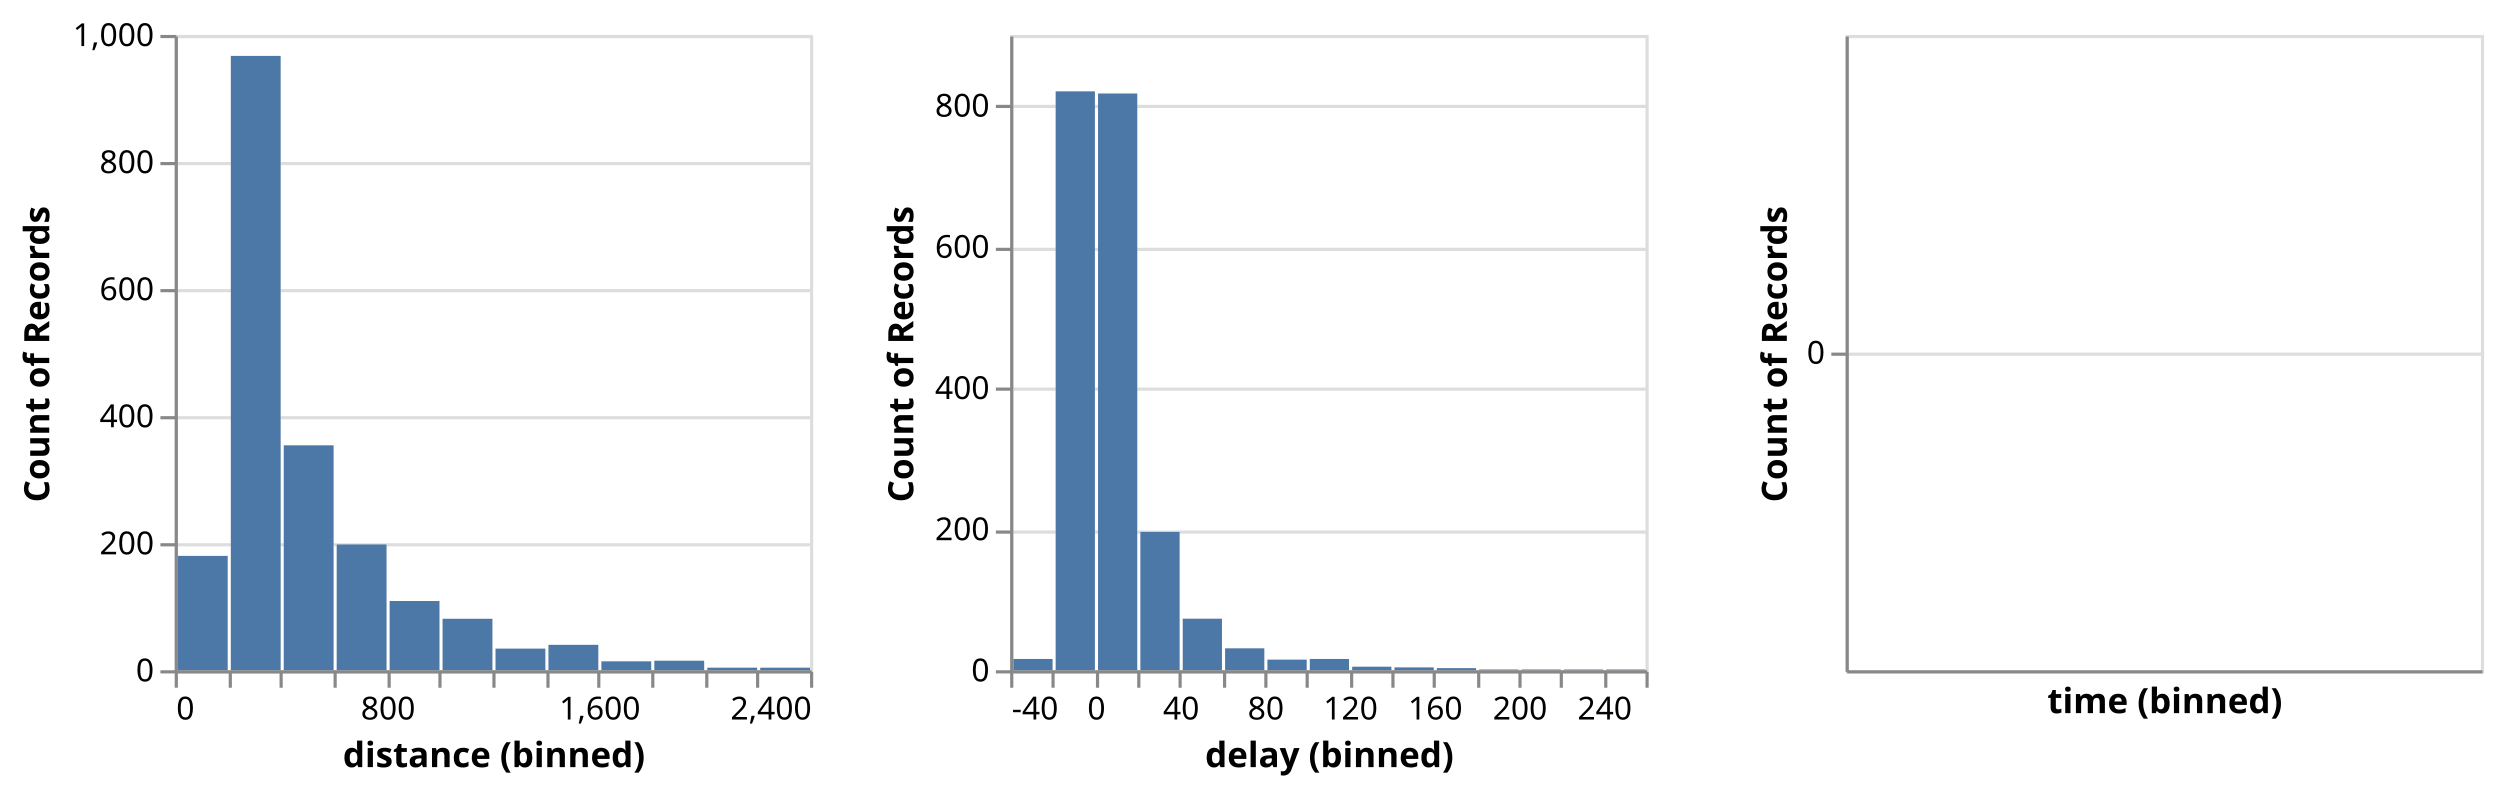
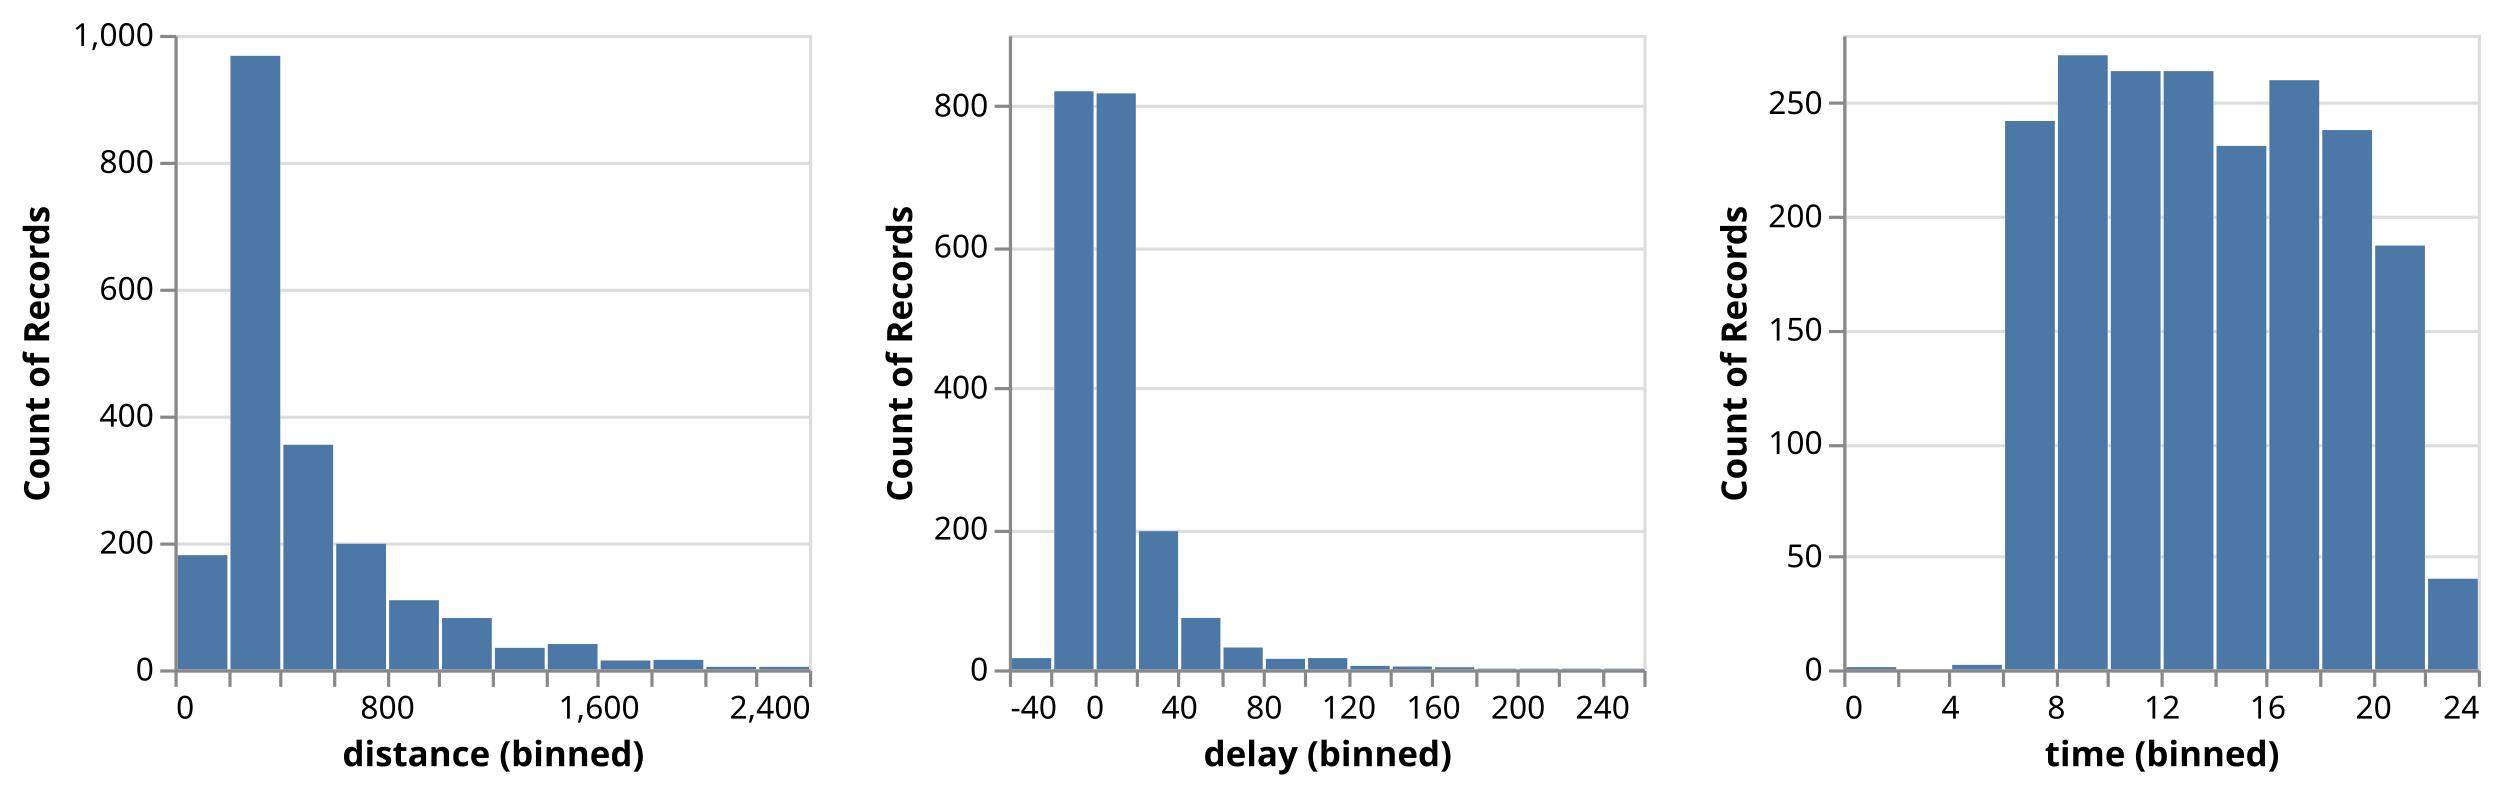
- <svg xmlns="http://www.w3.org/2000/svg" class="marks" width="787" height="249" viewBox="0 0 787 249" version="1.1">
+ <svg xmlns="http://www.w3.org/2000/svg" class="marks" width="788" height="249" viewBox="0 0 788 249" version="1.1">
  <g transform="translate(55,11)">
    <g class="mark-group role-frame root">
      <g transform="translate(0,0)">
        <path class="background" d="M0,0h200v200h-200Z" style="fill: none;" />
        <g>
          <g class="mark-group role-scope child__repeat_column_distance_group">
            <g transform="translate(0,0)">
              <path class="background" d="M0.5,0.5h200v200h-200Z" style="fill: none; stroke: #ddd;" />
              <g>
                <g class="mark-group role-axis">
                  <g transform="translate(0.5,0.5)">
                    <path class="background" d="M0,0h0v0h0Z" style="pointer-events: none; fill: none;" />
                    <g>
                      <g class="mark-rule role-axis-grid" style="pointer-events: none;">
                        <line transform="translate(0,200)" x2="200" y2="0" style="fill: none; stroke: #ddd; stroke-width: 1; opacity: 1;" />
                        <line transform="translate(0,160)" x2="200" y2="0" style="fill: none; stroke: #ddd; stroke-width: 1; opacity: 1;" />
                        <line transform="translate(0,120)" x2="200" y2="0" style="fill: none; stroke: #ddd; stroke-width: 1; opacity: 1;" />
                        <line transform="translate(0,80)" x2="200" y2="0" style="fill: none; stroke: #ddd; stroke-width: 1; opacity: 1;" />
                        <line transform="translate(0,40)" x2="200" y2="0" style="fill: none; stroke: #ddd; stroke-width: 1; opacity: 1;" />
                        <line transform="translate(0,0)" x2="200" y2="0" style="fill: none; stroke: #ddd; stroke-width: 1; opacity: 1;" />
                      </g>
                    </g>
                  </g>
                </g>
                <g class="mark-rect role-mark child__repeat_column_distance_layer_0_marks">
                  <path d="M34.333,129.2h15.667v70.8h-15.667Z" style="fill: #ddd;" />
                  <path d="M51,160.4h15.667v39.6h-15.667Z" style="fill: #ddd;" />
                  <path d="M17.667,6.6h15.667v193.4h-15.667Z" style="fill: #ddd;" />
                  <path d="M1,164h15.667v36h-15.667Z" style="fill: #ddd;" />
                  <path d="M67.667,178.2h15.667v21.8h-15.667Z" style="fill: #ddd;" />
                  <path d="M117.667,192h15.667v8h-15.667Z" style="fill: #ddd;" />
                  <path d="M84.333,183.8h15.667v16.2h-15.667Z" style="fill: #ddd;" />
                  <path d="M167.667,199.2h15.667v0.8h-15.667Z" style="fill: #ddd;" />
                  <path d="M151,197h15.667v3h-15.667Z" style="fill: #ddd;" />
                  <path d="M134.333,197.2h15.667v2.8h-15.667Z" style="fill: #ddd;" />
                  <path d="M101,193.2h15.667v6.8h-15.667Z" style="fill: #ddd;" />
                  <path d="M184.333,199.2h15.667v0.8h-15.667Z" style="fill: #ddd;" />
                </g>
                <g class="mark-rect role-mark child__repeat_column_distance_layer_1_marks">
                  <path d="M34.333,129.2h15.667v70.8h-15.667Z" style="fill: #4c78a8;" />
                  <path d="M51,160.4h15.667v39.6h-15.667Z" style="fill: #4c78a8;" />
                  <path d="M17.667,6.6h15.667v193.4h-15.667Z" style="fill: #4c78a8;" />
                  <path d="M1,164h15.667v36h-15.667Z" style="fill: #4c78a8;" />
                  <path d="M67.667,178.2h15.667v21.8h-15.667Z" style="fill: #4c78a8;" />
                  <path d="M117.667,192h15.667v8h-15.667Z" style="fill: #4c78a8;" />
                  <path d="M84.333,183.8h15.667v16.2h-15.667Z" style="fill: #4c78a8;" />
                  <path d="M167.667,199.2h15.667v0.8h-15.667Z" style="fill: #4c78a8;" />
                  <path d="M151,197h15.667v3h-15.667Z" style="fill: #4c78a8;" />
                  <path d="M134.333,197.2h15.667v2.8h-15.667Z" style="fill: #4c78a8;" />
                  <path d="M101,193.2h15.667v6.8h-15.667Z" style="fill: #4c78a8;" />
                  <path d="M184.333,199.2h15.667v0.8h-15.667Z" style="fill: #4c78a8;" />
                </g>
                <g class="mark-group role-axis">
                  <g transform="translate(0.5,200.5)">
                    <path class="background" d="M0,0h0v0h0Z" style="pointer-events: none; fill: none;" />
                    <g>
                      <g class="mark-rule role-axis-tick" style="pointer-events: none;">
                        <line transform="translate(0,0)" x2="0" y2="5" style="fill: none; stroke: #888; stroke-width: 1; opacity: 1;" />
                        <line transform="translate(17,0)" x2="0" y2="5" style="fill: none; stroke: #888; stroke-width: 1; opacity: 1;" />
                        <line transform="translate(33,0)" x2="0" y2="5" style="fill: none; stroke: #888; stroke-width: 1; opacity: 1;" />
                        <line transform="translate(50,0)" x2="0" y2="5" style="fill: none; stroke: #888; stroke-width: 1; opacity: 1;" />
                        <line transform="translate(67,0)" x2="0" y2="5" style="fill: none; stroke: #888; stroke-width: 1; opacity: 1;" />
                        <line transform="translate(83,0)" x2="0" y2="5" style="fill: none; stroke: #888; stroke-width: 1; opacity: 1;" />
                        <line transform="translate(100,0)" x2="0" y2="5" style="fill: none; stroke: #888; stroke-width: 1; opacity: 1;" />
                        <line transform="translate(117,0)" x2="0" y2="5" style="fill: none; stroke: #888; stroke-width: 1; opacity: 1;" />
                        <line transform="translate(133,0)" x2="0" y2="5" style="fill: none; stroke: #888; stroke-width: 1; opacity: 1;" />
                        <line transform="translate(150,0)" x2="0" y2="5" style="fill: none; stroke: #888; stroke-width: 1; opacity: 1;" />
                        <line transform="translate(167,0)" x2="0" y2="5" style="fill: none; stroke: #888; stroke-width: 1; opacity: 1;" />
                        <line transform="translate(183,0)" x2="0" y2="5" style="fill: none; stroke: #888; stroke-width: 1; opacity: 1;" />
                        <line transform="translate(200,0)" x2="0" y2="5" style="fill: none; stroke: #888; stroke-width: 1; opacity: 1;" />
                      </g>
                      <g class="mark-text role-axis-label" style="pointer-events: none;">
                        <text text-anchor="start" transform="translate(0,15)" style="font-family: sans-serif; font-size: 10px; fill: #000; opacity: 1;">0</text>
                        <text text-anchor="middle" transform="translate(16.66667,15)" style="font-family: sans-serif; font-size: 10px; fill: #000; opacity: 0;">200</text>
                        <text text-anchor="middle" transform="translate(33.33333,15)" style="font-family: sans-serif; font-size: 10px; fill: #000; opacity: 0;">400</text>
                        <text text-anchor="middle" transform="translate(50,15)" style="font-family: sans-serif; font-size: 10px; fill: #000; opacity: 0;">600</text>
                        <text text-anchor="middle" transform="translate(66.66667,15)" style="font-family: sans-serif; font-size: 10px; fill: #000; opacity: 1;">800</text>
                        <text text-anchor="middle" transform="translate(83.33333,15)" style="font-family: sans-serif; font-size: 10px; fill: #000; opacity: 0;">1,000</text>
                        <text text-anchor="middle" transform="translate(100,15)" style="font-family: sans-serif; font-size: 10px; fill: #000; opacity: 0;">1,200</text>
                        <text text-anchor="middle" transform="translate(116.6667,15)" style="font-family: sans-serif; font-size: 10px; fill: #000; opacity: 0;">1,400</text>
                        <text text-anchor="middle" transform="translate(133.3333,15)" style="font-family: sans-serif; font-size: 10px; fill: #000; opacity: 1;">1,600</text>
                        <text text-anchor="middle" transform="translate(150,15)" style="font-family: sans-serif; font-size: 10px; fill: #000; opacity: 0;">1,800</text>
                        <text text-anchor="middle" transform="translate(166.6667,15)" style="font-family: sans-serif; font-size: 10px; fill: #000; opacity: 0;">2,000</text>
                        <text text-anchor="middle" transform="translate(183.3333,15)" style="font-family: sans-serif; font-size: 10px; fill: #000; opacity: 0;">2,200</text>
                        <text text-anchor="end" transform="translate(200,15)" style="font-family: sans-serif; font-size: 10px; fill: #000; opacity: 1;">2,400</text>
                      </g>
                      <g class="mark-rule role-axis-domain" style="pointer-events: none;">
                        <line transform="translate(0,0)" x2="200" y2="0" style="fill: none; stroke: #888; stroke-width: 1; opacity: 1;" />
                      </g>
                      <g class="mark-text role-axis-title" style="pointer-events: none;">
                        <text text-anchor="middle" transform="translate(100,30)" style="font-family: sans-serif; font-size: 11px; font-weight: bold; fill: #000; opacity: 1;">distance (binned)</text>
                      </g>
                    </g>
                  </g>
                </g>
                <g class="mark-group role-axis">
                  <g transform="translate(0.5,0.5)">
                    <path class="background" d="M0,0h0v0h0Z" style="pointer-events: none; fill: none;" />
                    <g>
                      <g class="mark-rule role-axis-tick" style="pointer-events: none;">
                        <line transform="translate(0,200)" x2="-5" y2="0" style="fill: none; stroke: #888; stroke-width: 1; opacity: 1;" />
                        <line transform="translate(0,160)" x2="-5" y2="0" style="fill: none; stroke: #888; stroke-width: 1; opacity: 1;" />
                        <line transform="translate(0,120)" x2="-5" y2="0" style="fill: none; stroke: #888; stroke-width: 1; opacity: 1;" />
                        <line transform="translate(0,80)" x2="-5" y2="0" style="fill: none; stroke: #888; stroke-width: 1; opacity: 1;" />
                        <line transform="translate(0,40)" x2="-5" y2="0" style="fill: none; stroke: #888; stroke-width: 1; opacity: 1;" />
                        <line transform="translate(0,0)" x2="-5" y2="0" style="fill: none; stroke: #888; stroke-width: 1; opacity: 1;" />
                      </g>
                      <g class="mark-text role-axis-label" style="pointer-events: none;">
                        <text text-anchor="end" transform="translate(-7,203)" style="font-family: sans-serif; font-size: 10px; fill: #000; opacity: 1;">0</text>
                        <text text-anchor="end" transform="translate(-7,163)" style="font-family: sans-serif; font-size: 10px; fill: #000; opacity: 1;">200</text>
                        <text text-anchor="end" transform="translate(-7,123)" style="font-family: sans-serif; font-size: 10px; fill: #000; opacity: 1;">400</text>
                        <text text-anchor="end" transform="translate(-7,83)" style="font-family: sans-serif; font-size: 10px; fill: #000; opacity: 1;">600</text>
                        <text text-anchor="end" transform="translate(-7,43)" style="font-family: sans-serif; font-size: 10px; fill: #000; opacity: 1;">800</text>
                        <text text-anchor="end" transform="translate(-7,3)" style="font-family: sans-serif; font-size: 10px; fill: #000; opacity: 1;">1,000</text>
                      </g>
                      <g class="mark-rule role-axis-domain" style="pointer-events: none;">
                        <line transform="translate(0,200)" x2="0" y2="-200" style="fill: none; stroke: #888; stroke-width: 1; opacity: 1;" />
                      </g>
                      <g class="mark-text role-axis-title" style="pointer-events: none;">
                        <text text-anchor="middle" transform="translate(-38,100) rotate(-90) translate(0,-2)" style="font-family: sans-serif; font-size: 11px; font-weight: bold; fill: #000; opacity: 1;">Count of Records</text>
                      </g>
                    </g>
                  </g>
                </g>
              </g>
            </g>
          </g>
          <g class="mark-group role-scope child__repeat_column_delay_group">
            <g transform="translate(263,0)">
              <path class="background" d="M0.5,0.5h200v200h-200Z" style="fill: none; stroke: #ddd;" />
              <g>
                <g class="mark-group role-axis">
                  <g transform="translate(0.5,0.5)">
                    <path class="background" d="M0,0h0v0h0Z" style="pointer-events: none; fill: none;" />
                    <g>
                      <g class="mark-rule role-axis-grid" style="pointer-events: none;">
                        <line transform="translate(0,200)" x2="200" y2="0" style="fill: none; stroke: #ddd; stroke-width: 1; opacity: 1;" />
                        <line transform="translate(0,156)" x2="200" y2="0" style="fill: none; stroke: #ddd; stroke-width: 1; opacity: 1;" />
                        <line transform="translate(0,111)" x2="200" y2="0" style="fill: none; stroke: #ddd; stroke-width: 1; opacity: 1;" />
                        <line transform="translate(0,67)" x2="200" y2="0" style="fill: none; stroke: #ddd; stroke-width: 1; opacity: 1;" />
                        <line transform="translate(0,22)" x2="200" y2="0" style="fill: none; stroke: #ddd; stroke-width: 1; opacity: 1;" />
                      </g>
                    </g>
                  </g>
                </g>
                <g class="mark-rect role-mark child__repeat_column_delay_layer_0_marks">
                  <path d="M27.667,18.444h12.333v181.556h-12.333Z" style="fill: #ddd;" />
                  <path d="M14.333,17.778h12.333v182.222h-12.333Z" style="fill: #ddd;" />
                  <path d="M54.333,183.778h12.333v16.222h-12.333Z" style="fill: #ddd;" />
                  <path d="M41,156.444h12.333v43.556h-12.333Z" style="fill: #ddd;" />
                  <path d="M134.333,199.333h12.333v0.667h-12.333Z" style="fill: #ddd;" />
                  <path d="M94.333,196.444h12.333v3.556h-12.333Z" style="fill: #ddd;" />
                  <path d="M67.667,193.111h12.333v6.889h-12.333Z" style="fill: #ddd;" />
                  <path d="M1,196.444h12.333v3.556h-12.333Z" style="fill: #ddd;" />
                  <path d="M81,196.667h12.333v3.333h-12.333Z" style="fill: #ddd;" />
                  <path d="M147.667,199.778h12.333v0.222h-12.333Z" style="fill: #ddd;" />
                  <path d="M121,199.111h12.333v0.889h-12.333Z" style="fill: #ddd;" />
                  <path d="M187.667,199.778h12.333v0.222h-12.333Z" style="fill: #ddd;" />
                  <path d="M107.667,198.889h12.333v1.111h-12.333Z" style="fill: #ddd;" />
                  <path d="M161,199.778h12.333v0.222h-12.333Z" style="fill: #ddd;" />
                  <path d="M174.333,199.778h12.333v0.222h-12.333Z" style="fill: #ddd;" />
                </g>
                <g class="mark-rect role-mark child__repeat_column_delay_layer_1_marks">
                  <path d="M27.667,18.444h12.333v181.556h-12.333Z" style="fill: #4c78a8;" />
                  <path d="M14.333,17.778h12.333v182.222h-12.333Z" style="fill: #4c78a8;" />
                  <path d="M54.333,183.778h12.333v16.222h-12.333Z" style="fill: #4c78a8;" />
                  <path d="M41,156.444h12.333v43.556h-12.333Z" style="fill: #4c78a8;" />
                  <path d="M134.333,199.333h12.333v0.667h-12.333Z" style="fill: #4c78a8;" />
                  <path d="M94.333,196.444h12.333v3.556h-12.333Z" style="fill: #4c78a8;" />
                  <path d="M67.667,193.111h12.333v6.889h-12.333Z" style="fill: #4c78a8;" />
                  <path d="M1,196.444h12.333v3.556h-12.333Z" style="fill: #4c78a8;" />
                  <path d="M81,196.667h12.333v3.333h-12.333Z" style="fill: #4c78a8;" />
                  <path d="M147.667,199.778h12.333v0.222h-12.333Z" style="fill: #4c78a8;" />
                  <path d="M121,199.111h12.333v0.889h-12.333Z" style="fill: #4c78a8;" />
                  <path d="M187.667,199.778h12.333v0.222h-12.333Z" style="fill: #4c78a8;" />
                  <path d="M107.667,198.889h12.333v1.111h-12.333Z" style="fill: #4c78a8;" />
                  <path d="M161,199.778h12.333v0.222h-12.333Z" style="fill: #4c78a8;" />
                  <path d="M174.333,199.778h12.333v0.222h-12.333Z" style="fill: #4c78a8;" />
                </g>
                <g class="mark-group role-axis">
                  <g transform="translate(0.5,200.5)">
                    <path class="background" d="M0,0h0v0h0Z" style="pointer-events: none; fill: none;" />
                    <g>
                      <g class="mark-rule role-axis-tick" style="pointer-events: none;">
                        <line transform="translate(0,0)" x2="0" y2="5" style="fill: none; stroke: #888; stroke-width: 1; opacity: 1;" />
                        <line transform="translate(13,0)" x2="0" y2="5" style="fill: none; stroke: #888; stroke-width: 1; opacity: 1;" />
                        <line transform="translate(27,0)" x2="0" y2="5" style="fill: none; stroke: #888; stroke-width: 1; opacity: 1;" />
                        <line transform="translate(40,0)" x2="0" y2="5" style="fill: none; stroke: #888; stroke-width: 1; opacity: 1;" />
                        <line transform="translate(53,0)" x2="0" y2="5" style="fill: none; stroke: #888; stroke-width: 1; opacity: 1;" />
                        <line transform="translate(67,0)" x2="0" y2="5" style="fill: none; stroke: #888; stroke-width: 1; opacity: 1;" />
                        <line transform="translate(80,0)" x2="0" y2="5" style="fill: none; stroke: #888; stroke-width: 1; opacity: 1;" />
                        <line transform="translate(93,0)" x2="0" y2="5" style="fill: none; stroke: #888; stroke-width: 1; opacity: 1;" />
                        <line transform="translate(107,0)" x2="0" y2="5" style="fill: none; stroke: #888; stroke-width: 1; opacity: 1;" />
                        <line transform="translate(120,0)" x2="0" y2="5" style="fill: none; stroke: #888; stroke-width: 1; opacity: 1;" />
                        <line transform="translate(133,0)" x2="0" y2="5" style="fill: none; stroke: #888; stroke-width: 1; opacity: 1;" />
                        <line transform="translate(147,0)" x2="0" y2="5" style="fill: none; stroke: #888; stroke-width: 1; opacity: 1;" />
                        <line transform="translate(160,0)" x2="0" y2="5" style="fill: none; stroke: #888; stroke-width: 1; opacity: 1;" />
                        <line transform="translate(173,0)" x2="0" y2="5" style="fill: none; stroke: #888; stroke-width: 1; opacity: 1;" />
                        <line transform="translate(187,0)" x2="0" y2="5" style="fill: none; stroke: #888; stroke-width: 1; opacity: 1;" />
                        <line transform="translate(200,0)" x2="0" y2="5" style="fill: none; stroke: #888; stroke-width: 1; opacity: 1;" />
                      </g>
                      <g class="mark-text role-axis-label" style="pointer-events: none;">
                        <text text-anchor="start" transform="translate(0,15)" style="font-family: sans-serif; font-size: 10px; fill: #000; opacity: 1;">-40</text>
                        <text text-anchor="middle" transform="translate(13.33333,15)" style="font-family: sans-serif; font-size: 10px; fill: #000; opacity: 0;">-20</text>
                        <text text-anchor="middle" transform="translate(26.66667,15)" style="font-family: sans-serif; font-size: 10px; fill: #000; opacity: 1;">0</text>
                        <text text-anchor="middle" transform="translate(40,15)" style="font-family: sans-serif; font-size: 10px; fill: #000; opacity: 0;">20</text>
                        <text text-anchor="middle" transform="translate(53.33333,15)" style="font-family: sans-serif; font-size: 10px; fill: #000; opacity: 1;">40</text>
                        <text text-anchor="middle" transform="translate(66.66667,15)" style="font-family: sans-serif; font-size: 10px; fill: #000; opacity: 0;">60</text>
                        <text text-anchor="middle" transform="translate(80,15)" style="font-family: sans-serif; font-size: 10px; fill: #000; opacity: 1;">80</text>
                        <text text-anchor="middle" transform="translate(93.33333,15)" style="font-family: sans-serif; font-size: 10px; fill: #000; opacity: 0;">100</text>
                        <text text-anchor="middle" transform="translate(106.6667,15)" style="font-family: sans-serif; font-size: 10px; fill: #000; opacity: 1;">120</text>
                        <text text-anchor="middle" transform="translate(120,15)" style="font-family: sans-serif; font-size: 10px; fill: #000; opacity: 0;">140</text>
                        <text text-anchor="middle" transform="translate(133.3333,15)" style="font-family: sans-serif; font-size: 10px; fill: #000; opacity: 1;">160</text>
                        <text text-anchor="middle" transform="translate(146.6667,15)" style="font-family: sans-serif; font-size: 10px; fill: #000; opacity: 0;">180</text>
                        <text text-anchor="middle" transform="translate(160,15)" style="font-family: sans-serif; font-size: 10px; fill: #000; opacity: 1;">200</text>
                        <text text-anchor="middle" transform="translate(173.3333,15)" style="font-family: sans-serif; font-size: 10px; fill: #000; opacity: 0;">220</text>
                        <text text-anchor="middle" transform="translate(186.6667,15)" style="font-family: sans-serif; font-size: 10px; fill: #000; opacity: 1;">240</text>
                        <text text-anchor="end" transform="translate(200,15)" style="font-family: sans-serif; font-size: 10px; fill: #000; opacity: 0;">260</text>
                      </g>
                      <g class="mark-rule role-axis-domain" style="pointer-events: none;">
                        <line transform="translate(0,0)" x2="200" y2="0" style="fill: none; stroke: #888; stroke-width: 1; opacity: 1;" />
                      </g>
                      <g class="mark-text role-axis-title" style="pointer-events: none;">
                        <text text-anchor="middle" transform="translate(100,30)" style="font-family: sans-serif; font-size: 11px; font-weight: bold; fill: #000; opacity: 1;">delay (binned)</text>
                      </g>
                    </g>
                  </g>
                </g>
                <g class="mark-group role-axis">
                  <g transform="translate(0.5,0.5)">
                    <path class="background" d="M0,0h0v0h0Z" style="pointer-events: none; fill: none;" />
                    <g>
                      <g class="mark-rule role-axis-tick" style="pointer-events: none;">
                        <line transform="translate(0,200)" x2="-5" y2="0" style="fill: none; stroke: #888; stroke-width: 1; opacity: 1;" />
                        <line transform="translate(0,156)" x2="-5" y2="0" style="fill: none; stroke: #888; stroke-width: 1; opacity: 1;" />
                        <line transform="translate(0,111)" x2="-5" y2="0" style="fill: none; stroke: #888; stroke-width: 1; opacity: 1;" />
                        <line transform="translate(0,67)" x2="-5" y2="0" style="fill: none; stroke: #888; stroke-width: 1; opacity: 1;" />
                        <line transform="translate(0,22)" x2="-5" y2="0" style="fill: none; stroke: #888; stroke-width: 1; opacity: 1;" />
                      </g>
                      <g class="mark-text role-axis-label" style="pointer-events: none;">
                        <text text-anchor="end" transform="translate(-7,203)" style="font-family: sans-serif; font-size: 10px; fill: #000; opacity: 1;">0</text>
                        <text text-anchor="end" transform="translate(-7,158.5556)" style="font-family: sans-serif; font-size: 10px; fill: #000; opacity: 1;">200</text>
                        <text text-anchor="end" transform="translate(-7,114.1111)" style="font-family: sans-serif; font-size: 10px; fill: #000; opacity: 1;">400</text>
                        <text text-anchor="end" transform="translate(-7,69.66667)" style="font-family: sans-serif; font-size: 10px; fill: #000; opacity: 1;">600</text>
                        <text text-anchor="end" transform="translate(-7,25.22222)" style="font-family: sans-serif; font-size: 10px; fill: #000; opacity: 1;">800</text>
                      </g>
                      <g class="mark-rule role-axis-domain" style="pointer-events: none;">
                        <line transform="translate(0,200)" x2="0" y2="-200" style="fill: none; stroke: #888; stroke-width: 1; opacity: 1;" />
                      </g>
                      <g class="mark-text role-axis-title" style="pointer-events: none;">
                        <text text-anchor="middle" transform="translate(-29,100) rotate(-90) translate(0,-2)" style="font-family: sans-serif; font-size: 11px; font-weight: bold; fill: #000; opacity: 1;">Count of Records</text>
                      </g>
                    </g>
                  </g>
                </g>
              </g>
            </g>
          </g>
          <g class="mark-group role-scope child__repeat_column_time_group">
            <g transform="translate(526,0)">
              <path class="background" d="M0.5,0.5h200v200h-200Z" style="fill: none; stroke: #ddd;" />
              <g>
                <g class="mark-group role-axis">
                  <g transform="translate(0.5,0.5)">
                    <path class="background" d="M0,0h0v0h0Z" style="pointer-events: none; fill: none;" />
                    <g>
                      <g class="mark-rule role-axis-grid" style="pointer-events: none;">
-                         <line transform="translate(0,100)" x2="200" y2="0" style="fill: none; stroke: #ddd; stroke-width: 1; opacity: 1;" />
-                       </g>
-                     </g>
-                   </g>
-                 </g>
-                 <g class="mark-rect role-mark child__repeat_column_time_layer_0_marks" />
-                 <g class="mark-rect role-mark child__repeat_column_time_layer_1_marks" />
+                         <line transform="translate(0,200)" x2="200" y2="0" style="fill: none; stroke: #ddd; stroke-width: 1; opacity: 1;" />
+                         <line transform="translate(0,164)" x2="200" y2="0" style="fill: none; stroke: #ddd; stroke-width: 1; opacity: 1;" />
+                         <line transform="translate(0,129)" x2="200" y2="0" style="fill: none; stroke: #ddd; stroke-width: 1; opacity: 1;" />
+                         <line transform="translate(0,93)" x2="200" y2="0" style="fill: none; stroke: #ddd; stroke-width: 1; opacity: 1;" />
+                         <line transform="translate(0,57)" x2="200" y2="0" style="fill: none; stroke: #ddd; stroke-width: 1; opacity: 1;" />
+                         <line transform="translate(0,21)" x2="200" y2="0" style="fill: none; stroke: #ddd; stroke-width: 1; opacity: 1;" />
+                       </g>
+                     </g>
+                   </g>
+                 </g>
+                 <g class="mark-rect role-mark child__repeat_column_time_layer_0_marks">
+                   <path d="M167.667,66.429h15.667v133.571h-15.667Z" style="fill: #ddd;" />
+                   <path d="M117.667,35h15.667v165h-15.667Z" style="fill: #ddd;" />
+                   <path d="M101,11.429h15.667v188.571h-15.667Z" style="fill: #ddd;" />
+                   <path d="M67.667,6.429h15.667v193.571h-15.667Z" style="fill: #ddd;" />
+                   <path d="M51,27.143h15.667v172.857h-15.667Z" style="fill: #ddd;" />
+                   <path d="M84.333,11.429h15.667v188.571h-15.667Z" style="fill: #ddd;" />
+                   <path d="M151,30h15.667v170h-15.667Z" style="fill: #ddd;" />
+                   <path d="M134.333,14.286h15.667v185.714h-15.667Z" style="fill: #ddd;" />
+                   <path d="M184.333,171.429h15.667v28.571h-15.667Z" style="fill: #ddd;" />
+                   <path d="M34.333,198.571h15.667v1.429h-15.667Z" style="fill: #ddd;" />
+                   <path d="M1,199.286h15.667v0.714h-15.667Z" style="fill: #ddd;" />
+                 </g>
+                 <g class="mark-rect role-mark child__repeat_column_time_layer_1_marks">
+                   <path d="M167.667,66.429h15.667v133.571h-15.667Z" style="fill: #4c78a8;" />
+                   <path d="M117.667,35h15.667v165h-15.667Z" style="fill: #4c78a8;" />
+                   <path d="M101,11.429h15.667v188.571h-15.667Z" style="fill: #4c78a8;" />
+                   <path d="M67.667,6.429h15.667v193.571h-15.667Z" style="fill: #4c78a8;" />
+                   <path d="M51,27.143h15.667v172.857h-15.667Z" style="fill: #4c78a8;" />
+                   <path d="M84.333,11.429h15.667v188.571h-15.667Z" style="fill: #4c78a8;" />
+                   <path d="M151,30h15.667v170h-15.667Z" style="fill: #4c78a8;" />
+                   <path d="M134.333,14.286h15.667v185.714h-15.667Z" style="fill: #4c78a8;" />
+                   <path d="M184.333,171.429h15.667v28.571h-15.667Z" style="fill: #4c78a8;" />
+                   <path d="M34.333,198.571h15.667v1.429h-15.667Z" style="fill: #4c78a8;" />
+                   <path d="M1,199.286h15.667v0.714h-15.667Z" style="fill: #4c78a8;" />
+                 </g>
                <g class="mark-group role-axis">
                  <g transform="translate(0.5,200.5)">
                    <path class="background" d="M0,0h0v0h0Z" style="pointer-events: none; fill: none;" />
                    <g>
-                       <g class="mark-rule role-axis-tick" style="pointer-events: none;" />
-                       <g class="mark-text role-axis-label" style="pointer-events: none;" />
+                       <g class="mark-rule role-axis-tick" style="pointer-events: none;">
+                         <line transform="translate(0,0)" x2="0" y2="5" style="fill: none; stroke: #888; stroke-width: 1; opacity: 1;" />
+                         <line transform="translate(17,0)" x2="0" y2="5" style="fill: none; stroke: #888; stroke-width: 1; opacity: 1;" />
+                         <line transform="translate(33,0)" x2="0" y2="5" style="fill: none; stroke: #888; stroke-width: 1; opacity: 1;" />
+                         <line transform="translate(50,0)" x2="0" y2="5" style="fill: none; stroke: #888; stroke-width: 1; opacity: 1;" />
+                         <line transform="translate(67,0)" x2="0" y2="5" style="fill: none; stroke: #888; stroke-width: 1; opacity: 1;" />
+                         <line transform="translate(83,0)" x2="0" y2="5" style="fill: none; stroke: #888; stroke-width: 1; opacity: 1;" />
+                         <line transform="translate(100,0)" x2="0" y2="5" style="fill: none; stroke: #888; stroke-width: 1; opacity: 1;" />
+                         <line transform="translate(117,0)" x2="0" y2="5" style="fill: none; stroke: #888; stroke-width: 1; opacity: 1;" />
+                         <line transform="translate(133,0)" x2="0" y2="5" style="fill: none; stroke: #888; stroke-width: 1; opacity: 1;" />
+                         <line transform="translate(150,0)" x2="0" y2="5" style="fill: none; stroke: #888; stroke-width: 1; opacity: 1;" />
+                         <line transform="translate(167,0)" x2="0" y2="5" style="fill: none; stroke: #888; stroke-width: 1; opacity: 1;" />
+                         <line transform="translate(183,0)" x2="0" y2="5" style="fill: none; stroke: #888; stroke-width: 1; opacity: 1;" />
+                         <line transform="translate(200,0)" x2="0" y2="5" style="fill: none; stroke: #888; stroke-width: 1; opacity: 1;" />
+                       </g>
+                       <g class="mark-text role-axis-label" style="pointer-events: none;">
+                         <text text-anchor="start" transform="translate(0,15)" style="font-family: sans-serif; font-size: 10px; fill: #000; opacity: 1;">0</text>
+                         <text text-anchor="middle" transform="translate(16.66667,15)" style="font-family: sans-serif; font-size: 10px; fill: #000; opacity: 0;">2</text>
+                         <text text-anchor="middle" transform="translate(33.33333,15)" style="font-family: sans-serif; font-size: 10px; fill: #000; opacity: 1;">4</text>
+                         <text text-anchor="middle" transform="translate(50,15)" style="font-family: sans-serif; font-size: 10px; fill: #000; opacity: 0;">6</text>
+                         <text text-anchor="middle" transform="translate(66.66667,15)" style="font-family: sans-serif; font-size: 10px; fill: #000; opacity: 1;">8</text>
+                         <text text-anchor="middle" transform="translate(83.33333,15)" style="font-family: sans-serif; font-size: 10px; fill: #000; opacity: 0;">10</text>
+                         <text text-anchor="middle" transform="translate(100,15)" style="font-family: sans-serif; font-size: 10px; fill: #000; opacity: 1;">12</text>
+                         <text text-anchor="middle" transform="translate(116.6667,15)" style="font-family: sans-serif; font-size: 10px; fill: #000; opacity: 0;">14</text>
+                         <text text-anchor="middle" transform="translate(133.3333,15)" style="font-family: sans-serif; font-size: 10px; fill: #000; opacity: 1;">16</text>
+                         <text text-anchor="middle" transform="translate(150,15)" style="font-family: sans-serif; font-size: 10px; fill: #000; opacity: 0;">18</text>
+                         <text text-anchor="middle" transform="translate(166.6667,15)" style="font-family: sans-serif; font-size: 10px; fill: #000; opacity: 1;">20</text>
+                         <text text-anchor="middle" transform="translate(183.3333,15)" style="font-family: sans-serif; font-size: 10px; fill: #000; opacity: 0;">22</text>
+                         <text text-anchor="end" transform="translate(200,15)" style="font-family: sans-serif; font-size: 10px; fill: #000; opacity: 1;">24</text>
+                       </g>
                      <g class="mark-rule role-axis-domain" style="pointer-events: none;">
                        <line transform="translate(0,0)" x2="200" y2="0" style="fill: none; stroke: #888; stroke-width: 1; opacity: 1;" />
                      </g>
                      <g class="mark-text role-axis-title" style="pointer-events: none;">
-                         <text text-anchor="middle" transform="translate(100,13)" style="font-family: sans-serif; font-size: 11px; font-weight: bold; fill: #000; opacity: 1;">time (binned)</text>
-                       </g>
-                     </g>
-                   </g>
-                 </g>
-                 <g class="mark-group role-axis">
-                   <g transform="translate(0.5,0.5)">
-                     <path class="background" d="M0,0h0v0h0Z" style="pointer-events: none; fill: none;" />
-                     <g>
-                       <g class="mark-rule role-axis-tick" style="pointer-events: none;">
-                         <line transform="translate(0,100)" x2="-5" y2="0" style="fill: none; stroke: #888; stroke-width: 1; opacity: 1;" />
-                       </g>
-                       <g class="mark-text role-axis-label" style="pointer-events: none;">
-                         <text text-anchor="end" transform="translate(-7,103)" style="font-family: sans-serif; font-size: 10px; fill: #000; opacity: 1;">0</text>
+                         <text text-anchor="middle" transform="translate(100,30)" style="font-family: sans-serif; font-size: 11px; font-weight: bold; fill: #000; opacity: 1;">time (binned)</text>
+                       </g>
+                     </g>
+                   </g>
+                 </g>
+                 <g class="mark-group role-axis">
+                   <g transform="translate(0.5,0.5)">
+                     <path class="background" d="M0,0h0v0h0Z" style="pointer-events: none; fill: none;" />
+                     <g>
+                       <g class="mark-rule role-axis-tick" style="pointer-events: none;">
+                         <line transform="translate(0,200)" x2="-5" y2="0" style="fill: none; stroke: #888; stroke-width: 1; opacity: 1;" />
+                         <line transform="translate(0,164)" x2="-5" y2="0" style="fill: none; stroke: #888; stroke-width: 1; opacity: 1;" />
+                         <line transform="translate(0,129)" x2="-5" y2="0" style="fill: none; stroke: #888; stroke-width: 1; opacity: 1;" />
+                         <line transform="translate(0,93)" x2="-5" y2="0" style="fill: none; stroke: #888; stroke-width: 1; opacity: 1;" />
+                         <line transform="translate(0,57)" x2="-5" y2="0" style="fill: none; stroke: #888; stroke-width: 1; opacity: 1;" />
+                         <line transform="translate(0,21)" x2="-5" y2="0" style="fill: none; stroke: #888; stroke-width: 1; opacity: 1;" />
+                       </g>
+                       <g class="mark-text role-axis-label" style="pointer-events: none;">
+                         <text text-anchor="end" transform="translate(-7,203)" style="font-family: sans-serif; font-size: 10px; fill: #000; opacity: 1;">0</text>
+                         <text text-anchor="end" transform="translate(-7,167.2857)" style="font-family: sans-serif; font-size: 10px; fill: #000; opacity: 1;">50</text>
+                         <text text-anchor="end" transform="translate(-7,131.5714)" style="font-family: sans-serif; font-size: 10px; fill: #000; opacity: 1;">100</text>
+                         <text text-anchor="end" transform="translate(-7,95.85714)" style="font-family: sans-serif; font-size: 10px; fill: #000; opacity: 1;">150</text>
+                         <text text-anchor="end" transform="translate(-7,60.14286)" style="font-family: sans-serif; font-size: 10px; fill: #000; opacity: 1;">200</text>
+                         <text text-anchor="end" transform="translate(-7,24.42857)" style="font-family: sans-serif; font-size: 10px; fill: #000; opacity: 1;">250</text>
                      </g>
                      <g class="mark-rule role-axis-domain" style="pointer-events: none;">
                        <line transform="translate(0,200)" x2="0" y2="-200" style="fill: none; stroke: #888; stroke-width: 1; opacity: 1;" />
                      </g>
                      <g class="mark-text role-axis-title" style="pointer-events: none;">
-                         <text text-anchor="middle" transform="translate(-17,100) rotate(-90) translate(0,-2)" style="font-family: sans-serif; font-size: 11px; font-weight: bold; fill: #000; opacity: 1;">Count of Records</text>
+                         <text text-anchor="middle" transform="translate(-29,100) rotate(-90) translate(0,-2)" style="font-family: sans-serif; font-size: 11px; font-weight: bold; fill: #000; opacity: 1;">Count of Records</text>
                      </g>
                    </g>
                  </g>
                </g>
              </g>
            </g>
          </g>
        </g>
      </g>
    </g>
  </g>
</svg>
